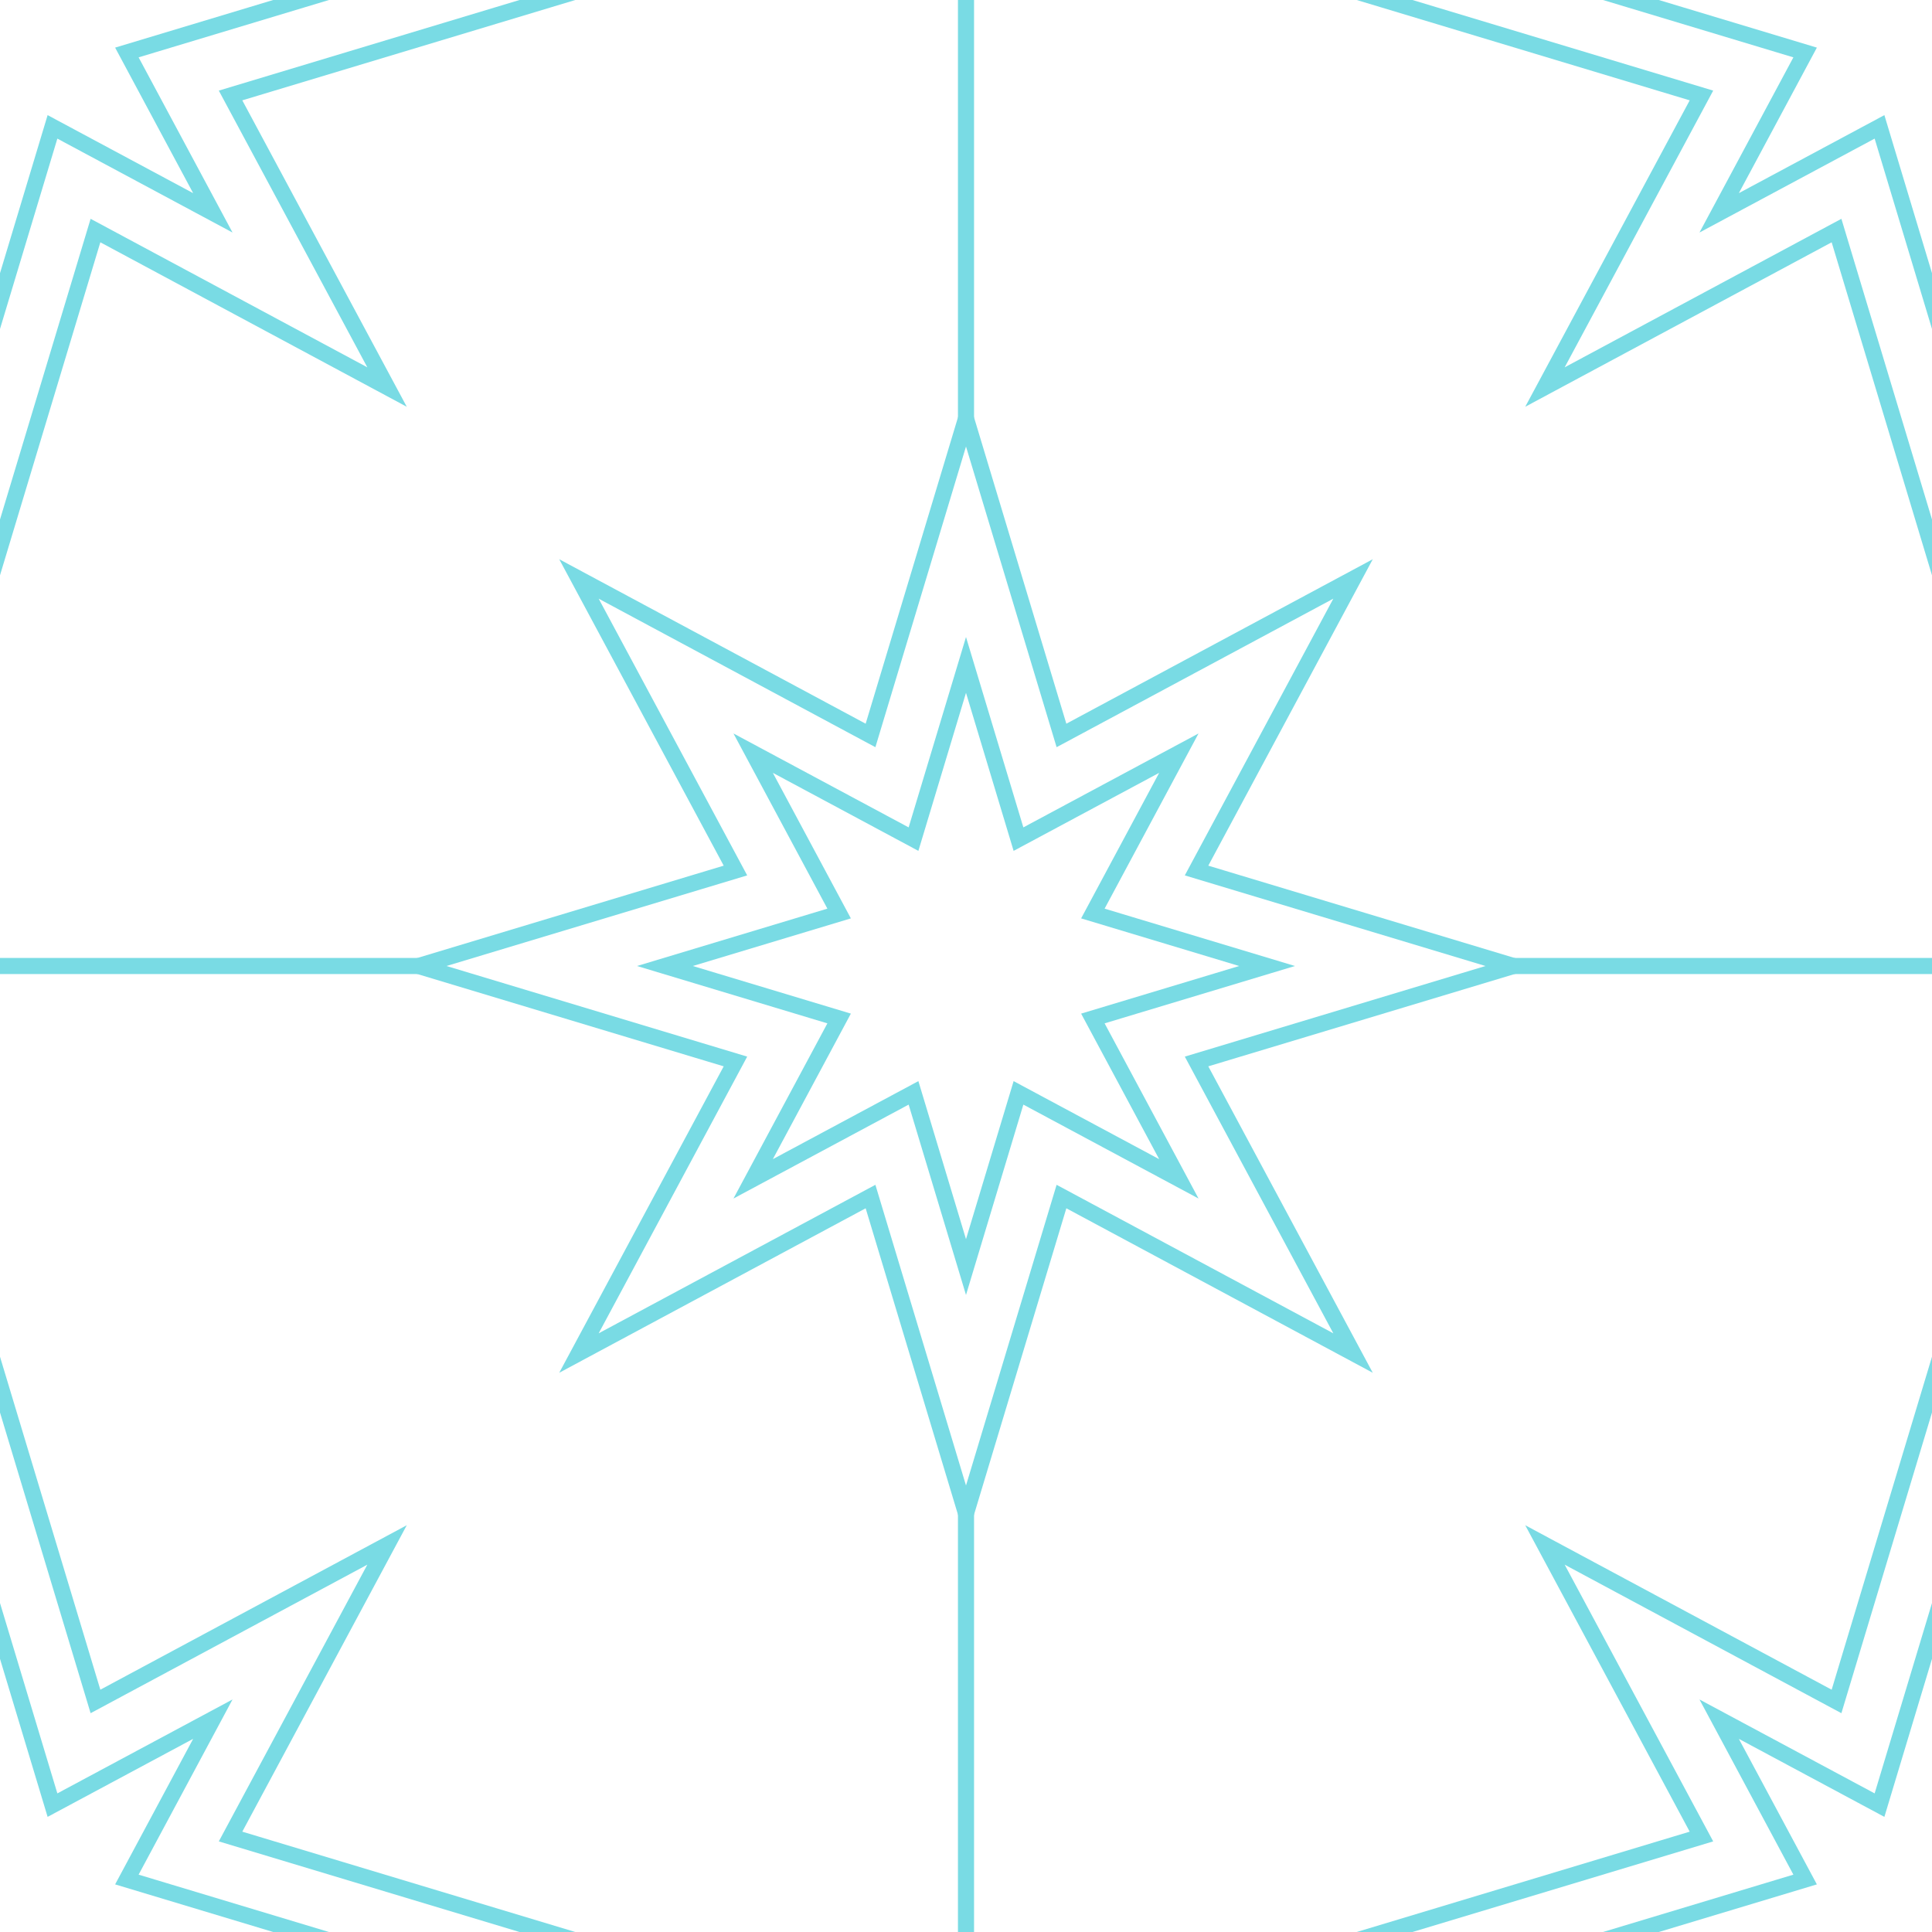
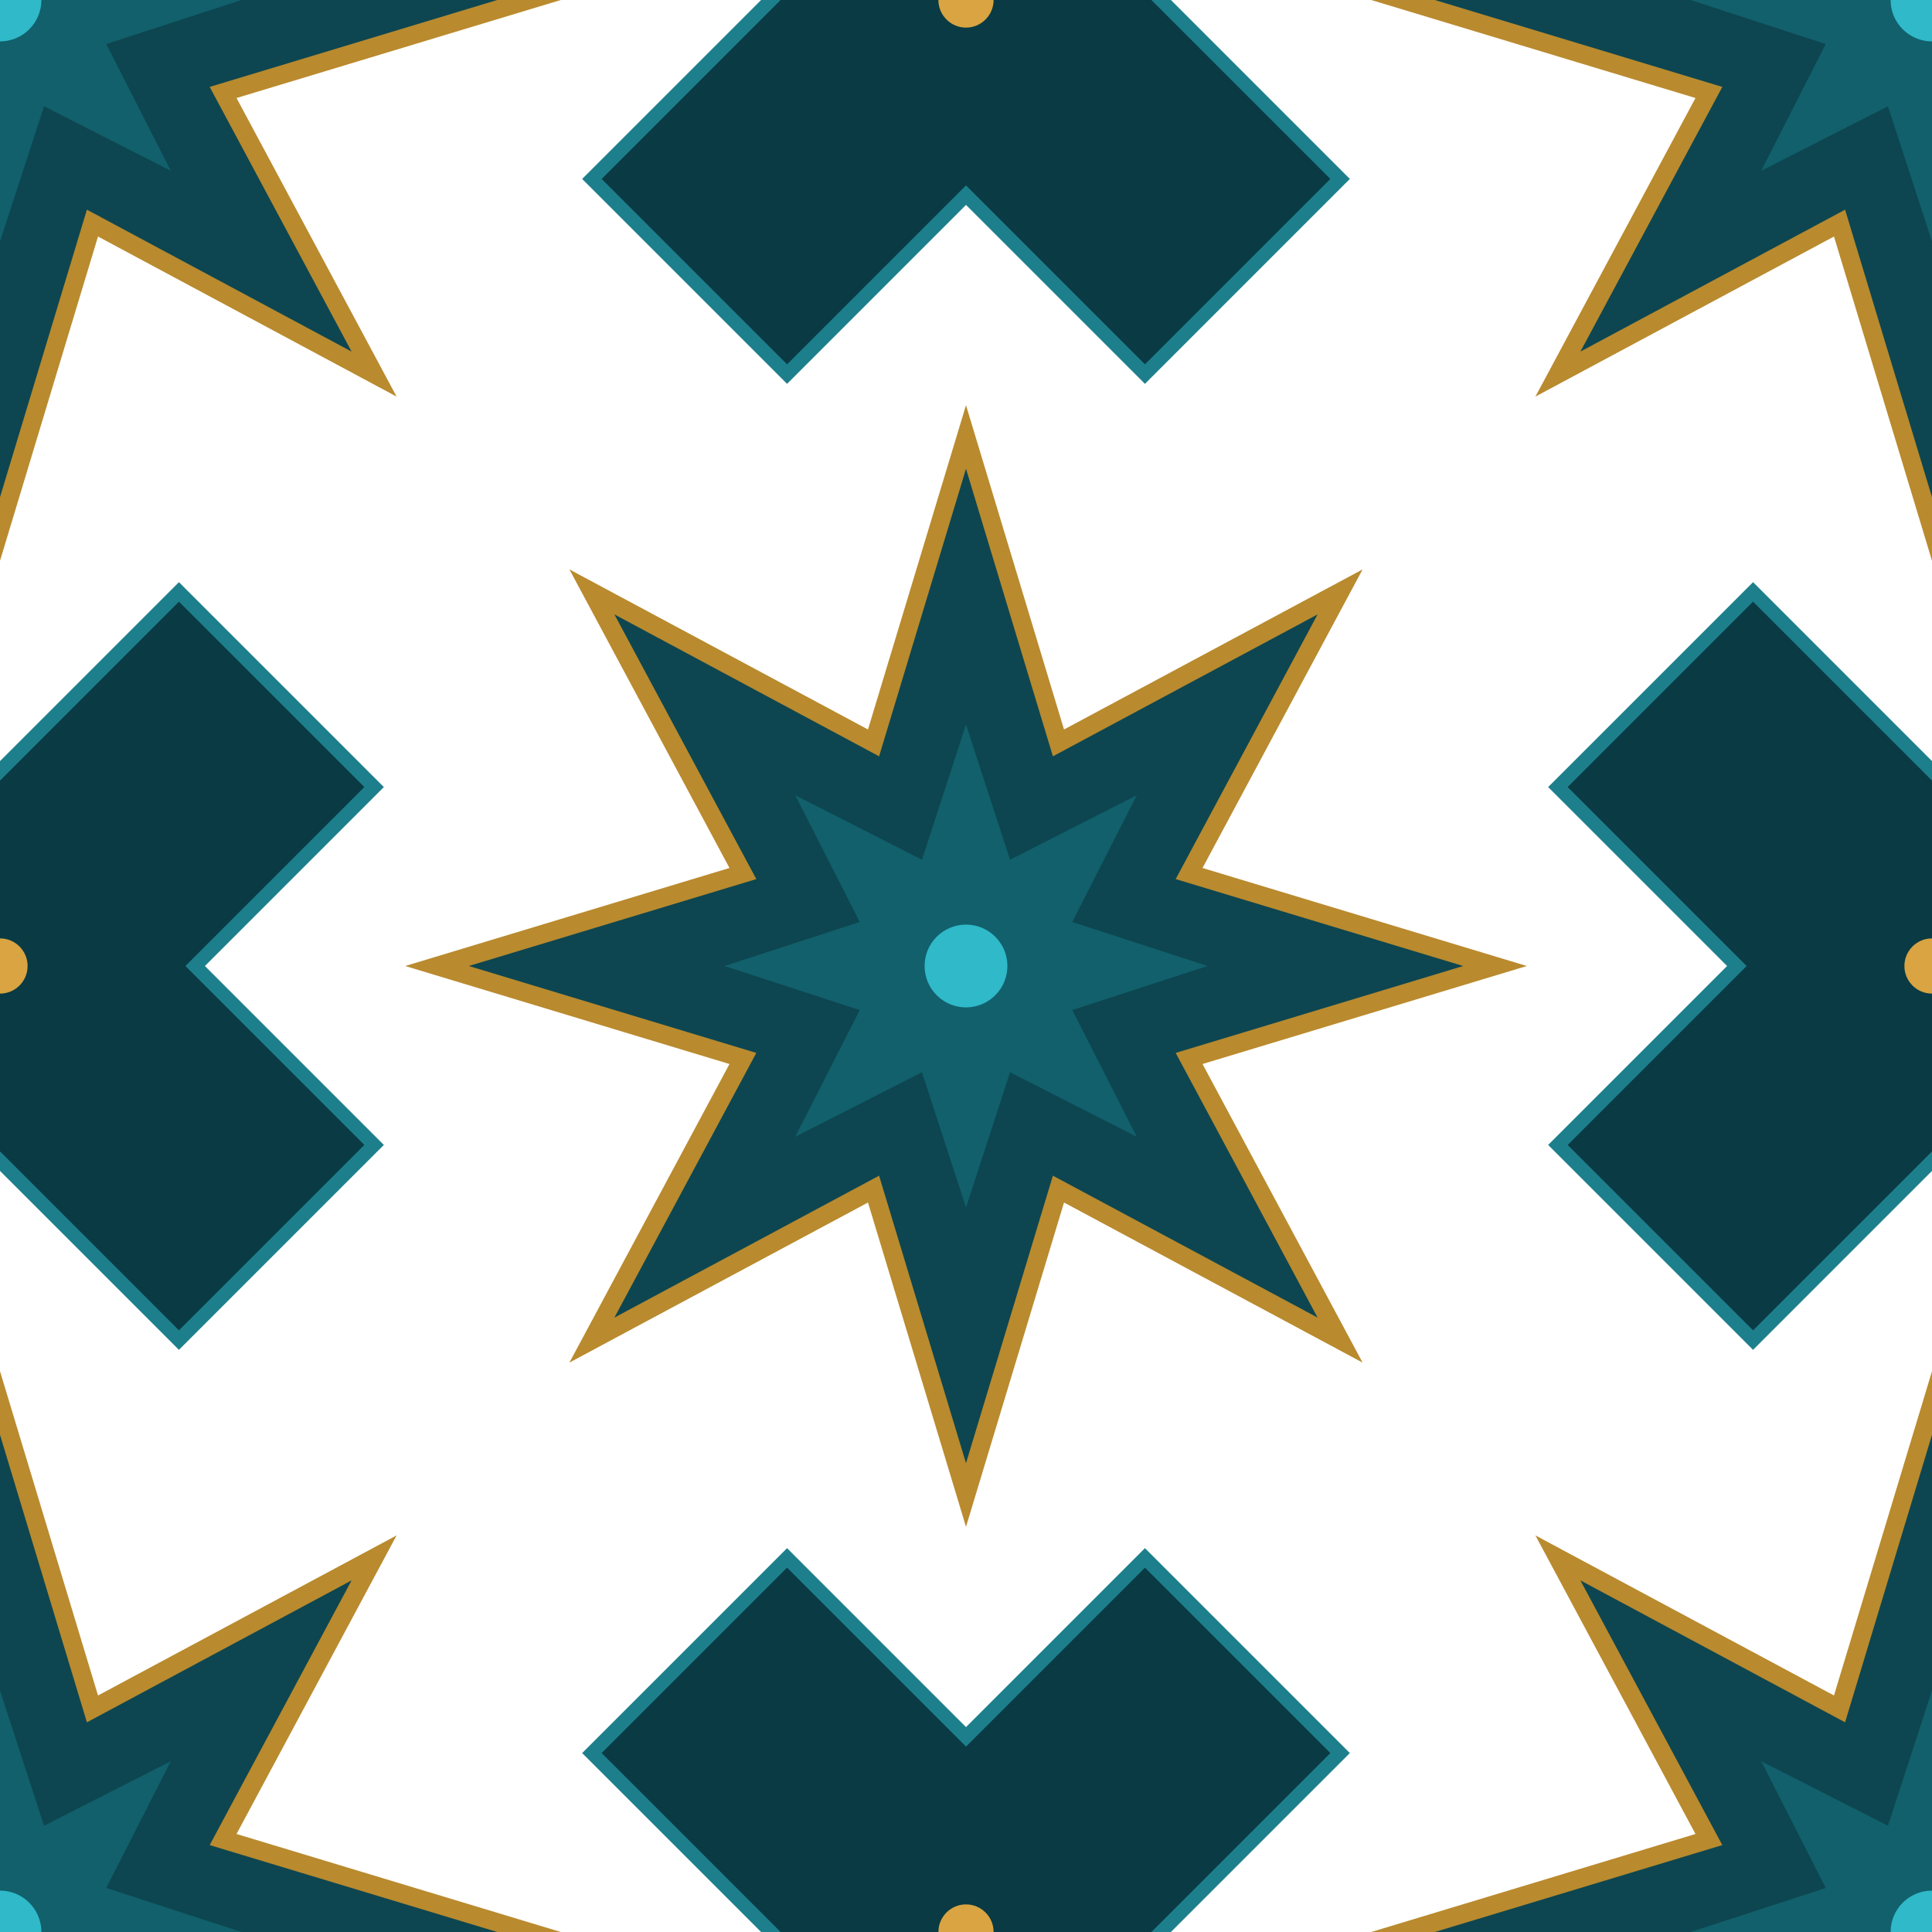
- <svg xmlns="http://www.w3.org/2000/svg" width="120" height="120" viewBox="0 0 120 120">
-   <g fill="none" stroke="#79dbe4" stroke-width="1">
-     <polygon points="60.00,26.00 65.93,45.68 84.04,35.96 74.32,54.07 94.00,60.00 74.32,65.93 84.04,84.04 65.93,74.32 60.00,94.00 54.07,74.32 35.96,84.04 45.68,65.93 26.00,60.00 45.68,54.07 35.96,35.96 54.07,45.68" />
-     <polygon points="60.00,41.30 63.26,52.12 73.22,46.78 67.88,56.74 78.70,60.00 67.88,63.26 73.22,73.22 63.26,67.88 60.00,78.70 56.74,67.88 46.78,73.22 52.12,63.26 41.30,60.00 52.12,56.74 46.78,46.78 56.74,52.12" />
-     <polygon points="0.00,-34.00 5.93,-14.32 24.04,-24.04 14.32,-5.93 34.00,0.00 14.32,5.93 24.04,24.04 5.93,14.32 0.00,34.00 -5.93,14.32 -24.04,24.04 -14.32,5.93 -34.00,0.00 -14.32,-5.93 -24.04,-24.04 -5.93,-14.32" />
-     <polygon points="0.00,-18.70 3.26,-7.88 13.22,-13.22 7.88,-3.26 18.70,0.00 7.88,3.26 13.22,13.22 3.26,7.88 0.00,18.70 -3.26,7.88 -13.22,13.22 -7.88,3.26 -18.70,0.00 -7.88,-3.26 -13.22,-13.22 -3.26,-7.88" />
-     <polygon points="120.00,-34.00 125.93,-14.32 144.04,-24.04 134.32,-5.93 154.00,0.00 134.32,5.93 144.04,24.04 125.93,14.32 120.00,34.00 114.07,14.32 95.96,24.04 105.68,5.93 86.00,0.00 105.68,-5.93 95.96,-24.04 114.07,-14.32" />
-     <polygon points="120.00,-18.70 123.26,-7.88 133.22,-13.22 127.88,-3.26 138.70,0.00 127.88,3.26 133.22,13.22 123.26,7.88 120.00,18.70 116.74,7.88 106.78,13.22 112.12,3.26 101.30,0.00 112.12,-3.26 106.78,-13.22 116.74,-7.88" />
-     <polygon points="0.00,86.00 5.93,105.68 24.04,95.96 14.32,114.07 34.00,120.00 14.32,125.93 24.04,144.04 5.93,134.32 0.00,154.00 -5.93,134.32 -24.04,144.04 -14.32,125.93 -34.00,120.00 -14.32,114.07 -24.04,95.96 -5.93,105.68" />
-     <polygon points="0.00,101.30 3.26,112.12 13.22,106.78 7.88,116.74 18.70,120.00 7.88,123.26 13.22,133.22 3.26,127.88 0.00,138.70 -3.26,127.88 -13.22,133.22 -7.88,123.26 -18.70,120.00 -7.88,116.74 -13.22,106.78 -3.26,112.12" />
-     <polygon points="120.00,86.00 125.93,105.68 144.04,95.96 134.32,114.07 154.00,120.00 134.32,125.93 144.04,144.04 125.93,134.32 120.00,154.00 114.07,134.32 95.96,144.04 105.68,125.93 86.00,120.00 105.68,114.07 95.96,95.96 114.07,105.68" />
-     <polygon points="120.00,101.30 123.26,112.12 133.22,106.78 127.88,116.74 138.70,120.00 127.88,123.26 133.22,133.22 123.26,127.88 120.00,138.70 116.74,127.88 106.78,133.22 112.12,123.26 101.30,120.00 112.12,116.74 106.78,106.78 116.74,112.12" />
-     <path d="M60.0 0 V26.0 M60.0 120 V94.0 M0 60.0 H26.0 M120 60.0 H94.0" />
-   </g>
+ <svg xmlns="http://www.w3.org/2000/svg" width="168" height="168" viewBox="0 0 168 168">
+   <polygon points="84.00,38.00 92.04,64.60 116.53,51.47 103.40,75.96 130.00,84.00 103.40,92.04 116.53,116.53 92.04,103.40 84.00,130.00 75.96,103.40 51.47,116.53 64.60,92.04 38.00,84.00 64.60,75.96 51.47,51.47 75.96,64.60" fill="#0d4650" stroke="#b98a2e" stroke-width="1.6" />
+   <polygon points="84.00,63.00 87.83,74.76 98.85,69.15 93.24,80.17 105.00,84.00 93.24,87.83 98.85,98.85 87.83,93.24 84.00,105.00 80.17,93.24 69.15,98.85 74.76,87.83 63.00,84.00 74.76,80.17 69.15,69.15 80.17,74.76" fill="#11606c" />
+   <circle cx="84.0" cy="84.0" r="3.6" fill="#2fb9c9" />
+   <polygon points="0.00,-46.00 8.04,-19.40 32.53,-32.53 19.40,-8.04 46.00,0.00 19.40,8.04 32.53,32.53 8.04,19.40 0.00,46.00 -8.04,19.40 -32.53,32.53 -19.40,8.04 -46.00,0.00 -19.40,-8.04 -32.53,-32.53 -8.04,-19.40" fill="#0d4650" stroke="#b98a2e" stroke-width="1.6" />
+   <polygon points="0.00,-21.00 3.83,-9.24 14.85,-14.85 9.24,-3.83 21.00,0.00 9.24,3.83 14.85,14.85 3.83,9.24 0.00,21.00 -3.83,9.24 -14.85,14.85 -9.24,3.83 -21.00,0.00 -9.24,-3.83 -14.85,-14.85 -3.83,-9.24" fill="#11606c" />
+   <circle cx="0" cy="0" r="3.6" fill="#2fb9c9" />
+   <polygon points="168.00,-46.00 176.04,-19.40 200.53,-32.53 187.40,-8.04 214.00,0.00 187.40,8.04 200.53,32.53 176.04,19.40 168.00,46.00 159.96,19.40 135.47,32.53 148.60,8.04 122.00,0.00 148.60,-8.04 135.47,-32.53 159.96,-19.40" fill="#0d4650" stroke="#b98a2e" stroke-width="1.6" />
+   <polygon points="168.00,-21.00 171.83,-9.24 182.85,-14.85 177.24,-3.83 189.00,0.00 177.24,3.83 182.85,14.85 171.83,9.24 168.00,21.00 164.17,9.24 153.15,14.85 158.76,3.83 147.00,0.00 158.76,-3.83 153.15,-14.85 164.17,-9.24" fill="#11606c" />
+   <circle cx="168" cy="0" r="3.6" fill="#2fb9c9" />
+   <polygon points="0.00,122.00 8.04,148.60 32.53,135.47 19.40,159.96 46.00,168.00 19.40,176.04 32.53,200.53 8.04,187.40 0.00,214.00 -8.04,187.40 -32.53,200.53 -19.40,176.04 -46.00,168.00 -19.40,159.96 -32.53,135.47 -8.04,148.60" fill="#0d4650" stroke="#b98a2e" stroke-width="1.6" />
+   <polygon points="0.00,147.00 3.83,158.76 14.85,153.15 9.24,164.17 21.00,168.00 9.24,171.83 14.85,182.85 3.83,177.24 0.00,189.00 -3.83,177.24 -14.85,182.85 -9.24,171.83 -21.00,168.00 -9.24,164.17 -14.85,153.15 -3.83,158.76" fill="#11606c" />
+   <circle cx="0" cy="168" r="3.6" fill="#2fb9c9" />
+   <polygon points="168.00,122.00 176.04,148.60 200.53,135.47 187.40,159.96 214.00,168.00 187.40,176.04 200.53,200.53 176.04,187.40 168.00,214.00 159.96,187.40 135.47,200.53 148.60,176.04 122.00,168.00 148.60,159.96 135.47,135.47 159.96,148.60" fill="#0d4650" stroke="#b98a2e" stroke-width="1.6" />
+   <polygon points="168.00,147.00 171.83,158.76 182.85,153.15 177.24,164.17 189.00,168.00 177.24,171.83 182.85,182.85 171.83,177.24 168.00,189.00 164.17,177.24 153.15,182.85 158.76,171.83 147.00,168.00 158.76,164.17 153.15,153.15 164.17,158.76" fill="#11606c" />
+   <circle cx="168" cy="168" r="3.6" fill="#2fb9c9" />
+   <polygon points="99.56,-32.53 116.53,-15.56 100.97,-0.00 116.53,15.56 99.56,32.53 84.00,16.97 68.44,32.53 51.47,15.56 67.03,0.00 51.47,-15.56 68.44,-32.53 84.00,-16.97" fill="#0a3a43" stroke="#1d7f8c" stroke-width="1.2" />
+   <circle cx="84.0" cy="0" r="2.4" fill="#d9a441" />
+   <polygon points="15.56,51.47 32.53,68.44 16.97,84.00 32.53,99.56 15.56,116.53 0.00,100.97 -15.56,116.53 -32.53,99.56 -16.97,84.00 -32.53,68.44 -15.56,51.47 -0.00,67.03" fill="#0a3a43" stroke="#1d7f8c" stroke-width="1.2" />
+   <circle cx="0" cy="84.0" r="2.4" fill="#d9a441" />
+   <polygon points="183.56,51.47 200.53,68.44 184.97,84.00 200.53,99.56 183.56,116.53 168.00,100.97 152.44,116.53 135.47,99.56 151.03,84.00 135.47,68.44 152.44,51.47 168.00,67.03" fill="#0a3a43" stroke="#1d7f8c" stroke-width="1.2" />
+   <circle cx="168" cy="84.0" r="2.4" fill="#d9a441" />
+   <polygon points="99.56,135.47 116.53,152.44 100.97,168.00 116.53,183.56 99.56,200.53 84.00,184.97 68.44,200.53 51.47,183.56 67.03,168.00 51.47,152.44 68.44,135.47 84.00,151.03" fill="#0a3a43" stroke="#1d7f8c" stroke-width="1.2" />
+   <circle cx="84.0" cy="168" r="2.4" fill="#d9a441" />
</svg>
